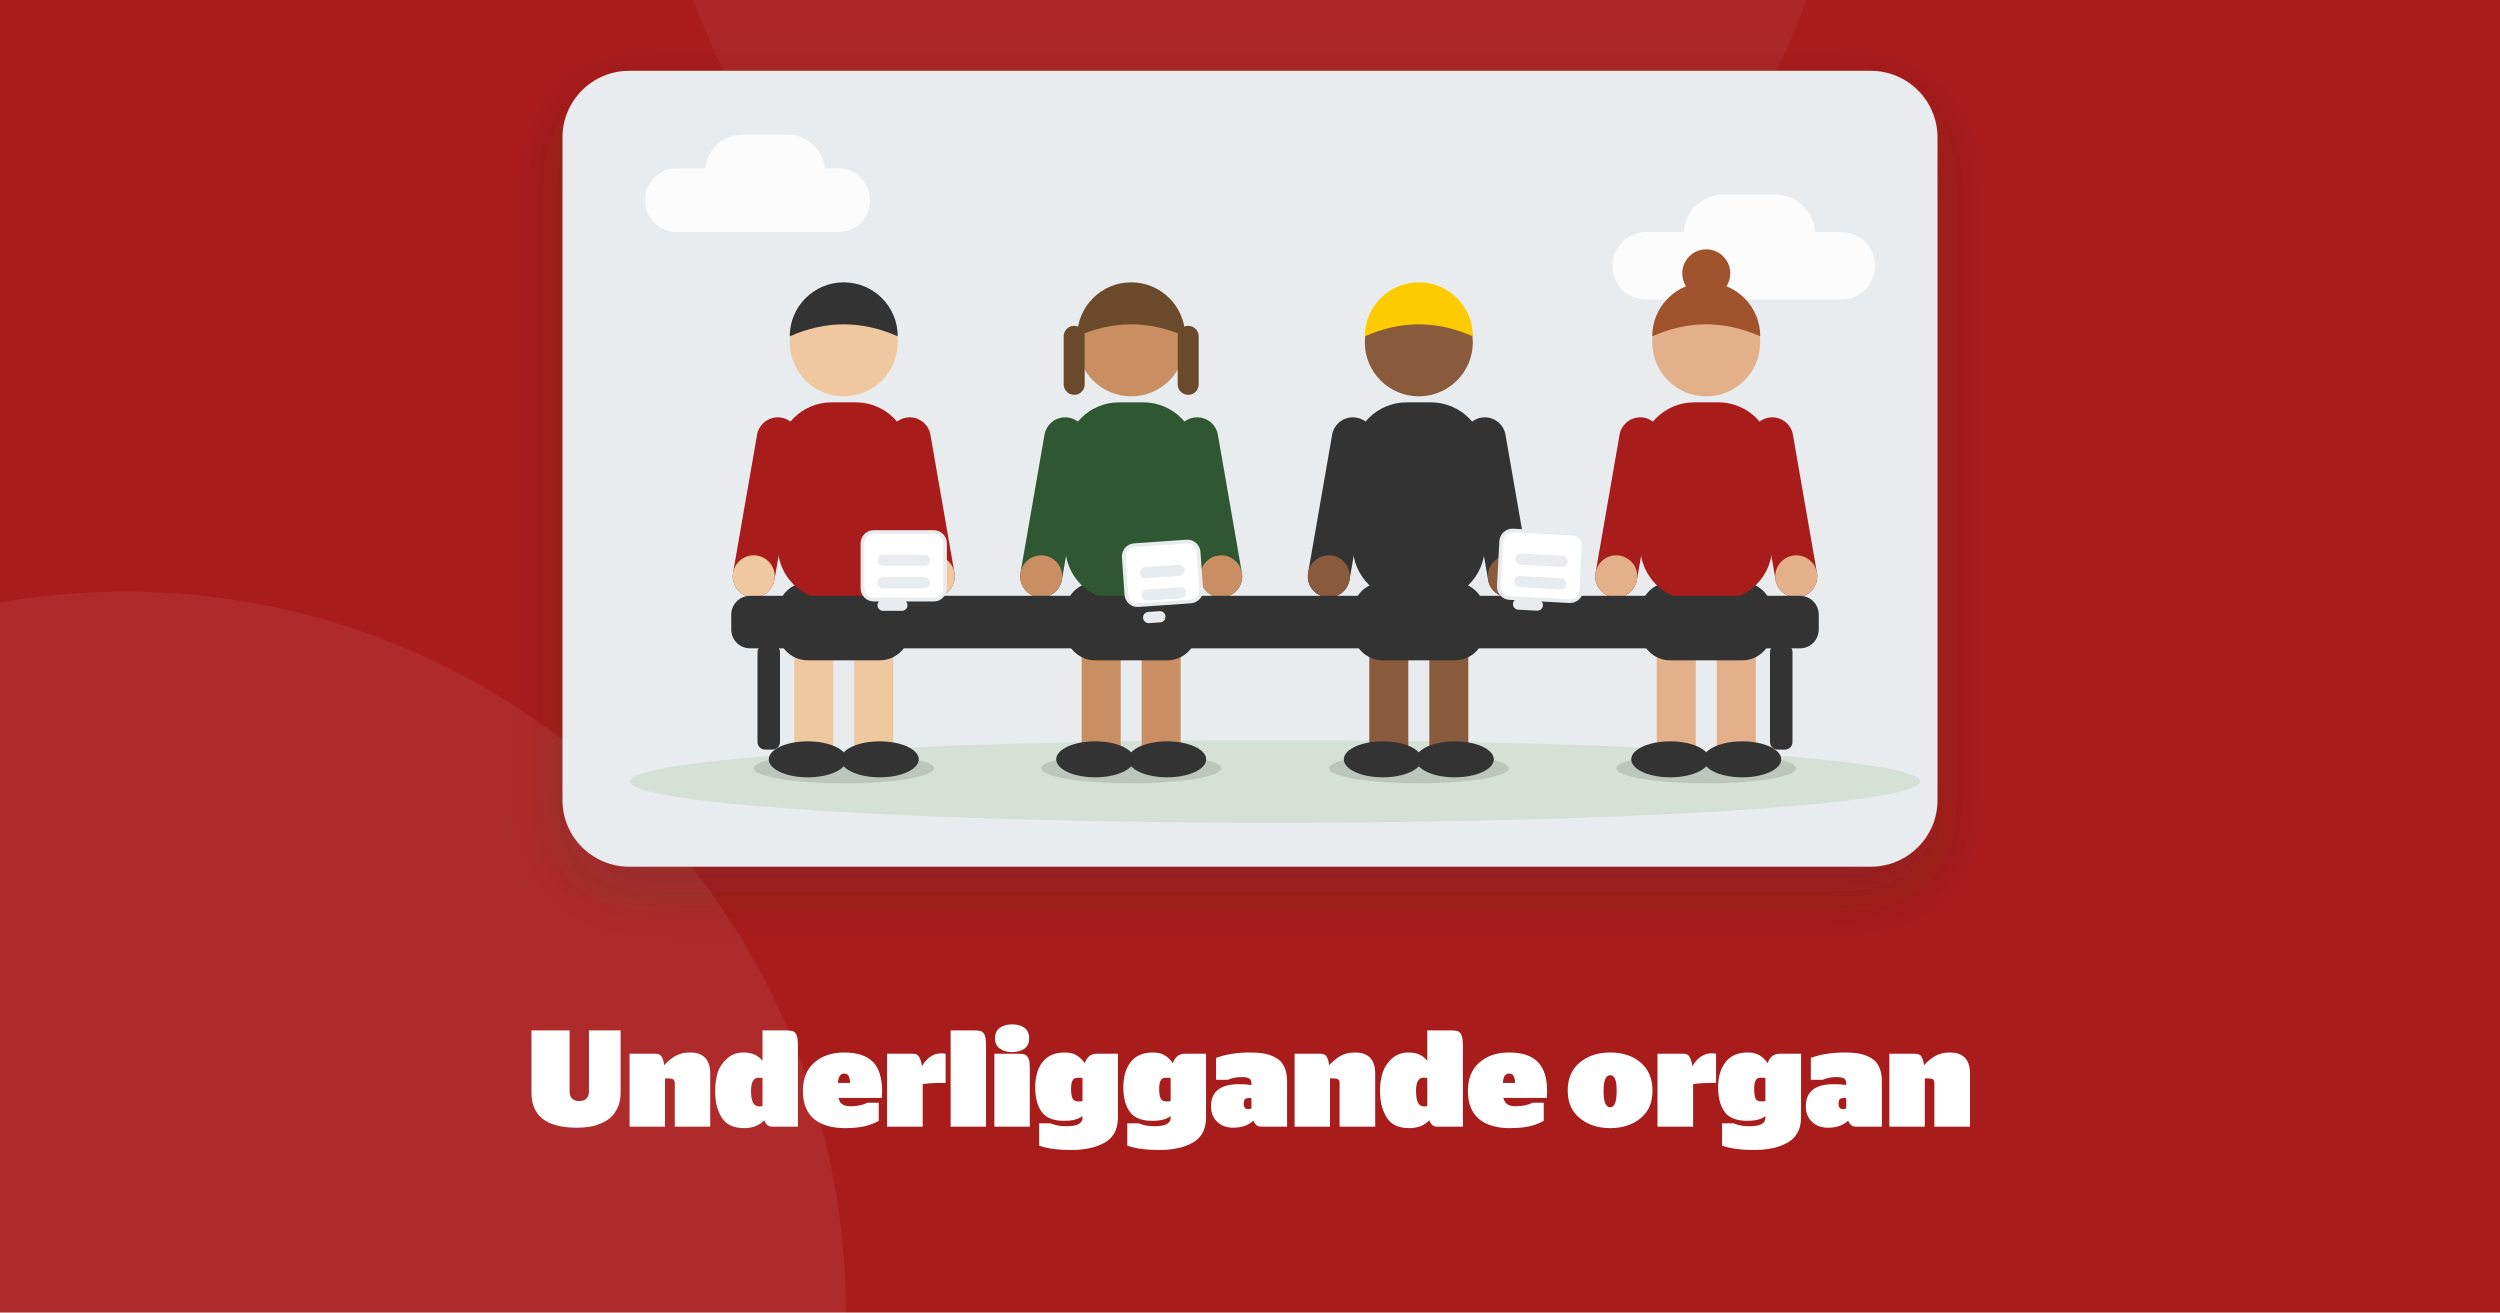
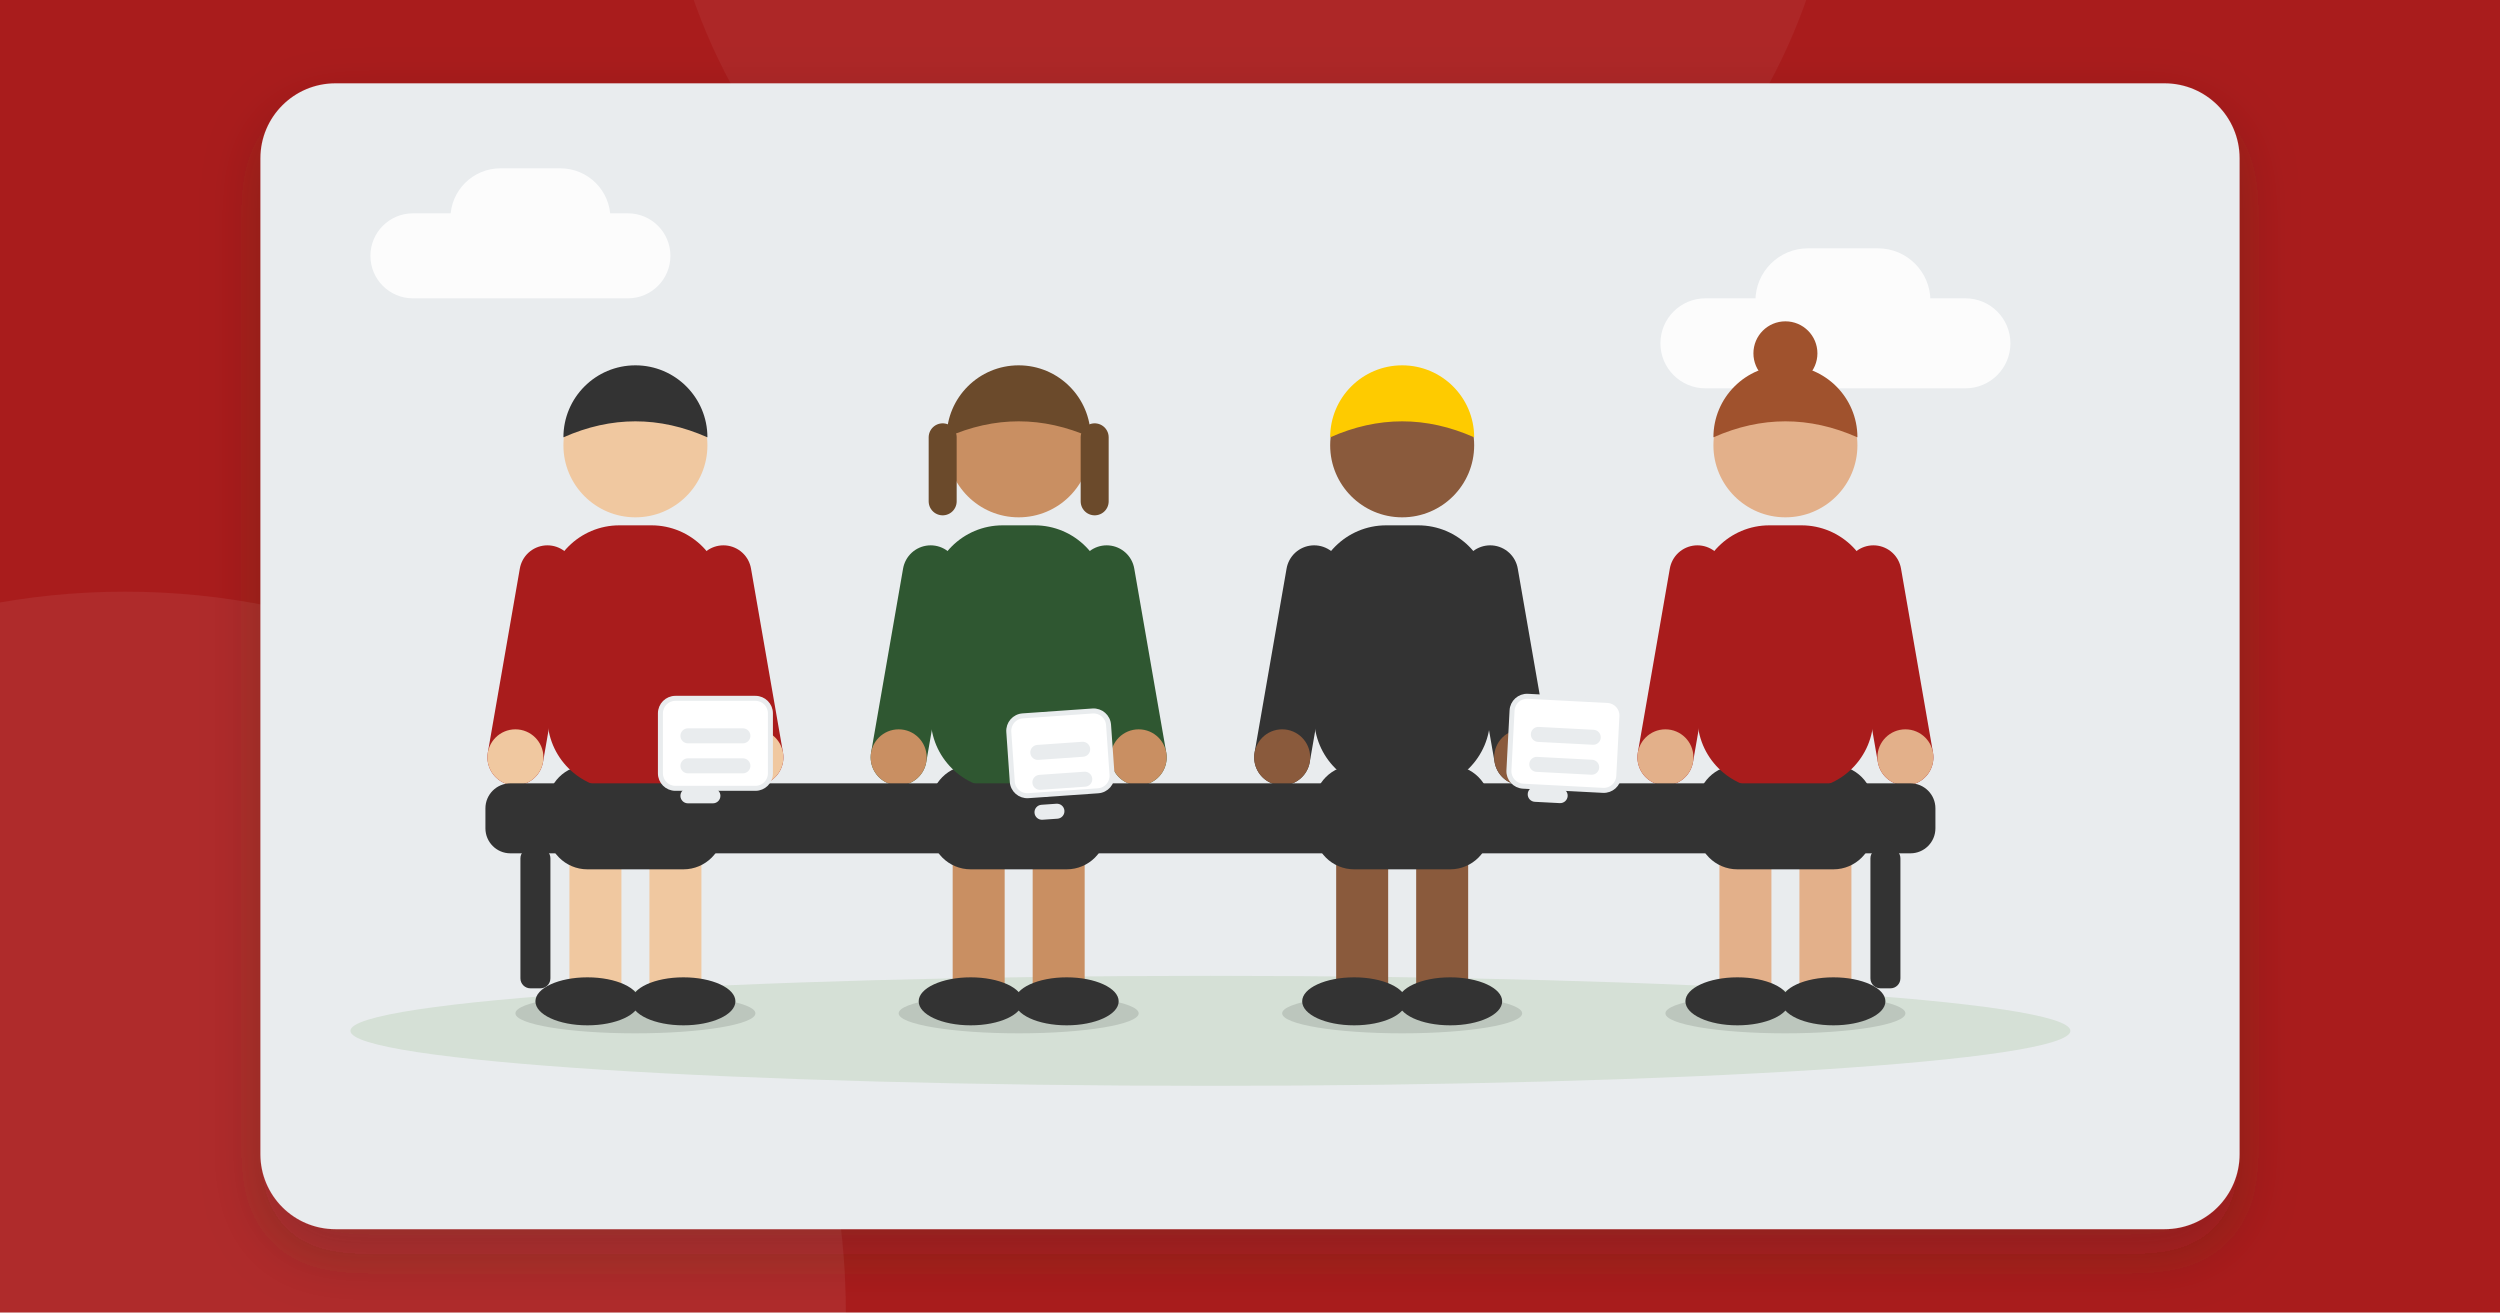
<svg xmlns="http://www.w3.org/2000/svg" viewBox="0 0 1200 630" width="1200" height="630" role="img" aria-label="Underliggande organ">
  <defs>
    <filter id="sh" x="-20%" y="-20%" width="140%" height="160%">
      <feDropShadow dx="0" dy="12" stdDeviation="14" flood-color="#1F3A22" flood-opacity="0.2" />
    </filter>
  </defs>
  <rect width="1200" height="630" fill="#A91C1C" />
  <circle cx="60" cy="630" r="346" fill="#FFFFFF" opacity=".07" />
  <circle cx="600" cy="-94" r="283" fill="#FFFFFF" opacity=".05" />
-   <rect x="270" y="34" width="660" height="382" rx="32" fill="#E9ECEE" filter="url(#sh)" />
+   <rect x="125" y="40" width="950" height="550" rx="36" fill="#E9ECEE" filter="url(#sh)" />
  <clipPath id="pc">
-     <rect x="270" y="34" width="660" height="382" rx="32" />
+     <rect x="125" y="40" width="950" height="550" rx="36" />
  </clipPath>
  <g clip-path="url(#pc)">
-     <g transform="translate(270,34) scale(0.9)">
+     <g transform="translate(125,40) scale(1.2)">
      <g fill="#FFFFFF" opacity=".85">
        <rect x="44" y="52" width="120" height="34" rx="17" />
        <rect x="76" y="34" width="64" height="40" rx="20" />
        <rect x="560" y="86" width="140" height="36" rx="18" />
        <rect x="598" y="66" width="70" height="42" rx="21" />
      </g>
      <ellipse cx="380" cy="379" rx="344" ry="22" fill="#D5E0D6" />
      <g transform="translate(150,372) scale(1.6)">
        <ellipse cx="0" cy="0" rx="30" ry="5" fill="#000" opacity=".12" />
        <path d="M-10,-44 V-6 M10,-44 V-6" stroke="#F0C8A0" stroke-width="13" stroke-linecap="round" fill="none" />
        <ellipse cx="-12" cy="-3" rx="13" ry="6" fill="#333333" />
        <ellipse cx="12" cy="-3" rx="13" ry="6" fill="#333333" />
        <rect x="-22" y="-62" width="44" height="26" rx="10" fill="#333333" />
        <rect x="-22" y="-122" width="44" height="66" rx="18" fill="#A91C1C" />
        <path d="M-22,-110 L-30,-64" stroke="#A91C1C" stroke-width="14" stroke-linecap="round" fill="none" />
        <circle cx="-30" cy="-64" r="7" fill="#F0C8A0" />
        <path d="M22,-110 L30,-64" stroke="#A91C1C" stroke-width="14" stroke-linecap="round" fill="none" />
        <circle cx="30" cy="-64" r="7" fill="#F0C8A0" />
        <circle cx="0" cy="-142" r="18" fill="#F0C8A0" />
        <path d="M-18,-144 A18,18 0 0 1 18,-144 Q0,-152 -18,-144 Z" fill="#333333" />
      </g>
      <g transform="translate(303.3,372) scale(1.6)">
        <ellipse cx="0" cy="0" rx="30" ry="5" fill="#000" opacity=".12" />
        <path d="M-10,-44 V-6 M10,-44 V-6" stroke="#C98F62" stroke-width="13" stroke-linecap="round" fill="none" />
        <ellipse cx="-12" cy="-3" rx="13" ry="6" fill="#333333" />
        <ellipse cx="12" cy="-3" rx="13" ry="6" fill="#333333" />
        <rect x="-22" y="-62" width="44" height="26" rx="10" fill="#333333" />
        <rect x="-22" y="-122" width="44" height="66" rx="18" fill="#2F5731" />
        <path d="M-22,-110 L-30,-64" stroke="#2F5731" stroke-width="14" stroke-linecap="round" fill="none" />
        <circle cx="-30" cy="-64" r="7" fill="#C98F62" />
        <path d="M22,-110 L30,-64" stroke="#2F5731" stroke-width="14" stroke-linecap="round" fill="none" />
        <circle cx="30" cy="-64" r="7" fill="#C98F62" />
        <circle cx="0" cy="-142" r="18" fill="#C98F62" />
        <path d="M-18,-144 A18,18 0 0 1 18,-144 Q0,-152 -18,-144 Z" fill="#6B4A2B" />
        <path d="M-19,-144 V-128 M19,-144 V-128" stroke="#6B4A2B" stroke-width="7" stroke-linecap="round" />
      </g>
      <g transform="translate(456.7,372) scale(1.6)">
        <ellipse cx="0" cy="0" rx="30" ry="5" fill="#000" opacity=".12" />
        <path d="M-10,-44 V-6 M10,-44 V-6" stroke="#8A5A3C" stroke-width="13" stroke-linecap="round" fill="none" />
        <ellipse cx="-12" cy="-3" rx="13" ry="6" fill="#333333" />
        <ellipse cx="12" cy="-3" rx="13" ry="6" fill="#333333" />
        <rect x="-22" y="-62" width="44" height="26" rx="10" fill="#333333" />
        <rect x="-22" y="-122" width="44" height="66" rx="18" fill="#333333" />
        <path d="M-22,-110 L-30,-64" stroke="#333333" stroke-width="14" stroke-linecap="round" fill="none" />
        <circle cx="-30" cy="-64" r="7" fill="#8A5A3C" />
        <path d="M22,-110 L30,-64" stroke="#333333" stroke-width="14" stroke-linecap="round" fill="none" />
        <circle cx="30" cy="-64" r="7" fill="#8A5A3C" />
        <circle cx="0" cy="-142" r="18" fill="#8A5A3C" />
        <path d="M-18,-144 A18,18 0 0 1 18,-144 Q0,-152 -18,-144 Z" fill="#FECB00" />
      </g>
      <g transform="translate(610,372) scale(1.6)">
        <ellipse cx="0" cy="0" rx="30" ry="5" fill="#000" opacity=".12" />
        <path d="M-10,-44 V-6 M10,-44 V-6" stroke="#E3B08A" stroke-width="13" stroke-linecap="round" fill="none" />
        <ellipse cx="-12" cy="-3" rx="13" ry="6" fill="#333333" />
        <ellipse cx="12" cy="-3" rx="13" ry="6" fill="#333333" />
        <rect x="-22" y="-62" width="44" height="26" rx="10" fill="#333333" />
        <rect x="-22" y="-122" width="44" height="66" rx="18" fill="#A91C1C" />
        <path d="M-22,-110 L-30,-64" stroke="#A91C1C" stroke-width="14" stroke-linecap="round" fill="none" />
        <circle cx="-30" cy="-64" r="7" fill="#E3B08A" />
        <path d="M22,-110 L30,-64" stroke="#A91C1C" stroke-width="14" stroke-linecap="round" fill="none" />
        <circle cx="30" cy="-64" r="7" fill="#E3B08A" />
        <circle cx="0" cy="-142" r="18" fill="#E3B08A" />
        <path d="M-18,-144 A18,18 0 0 1 18,-144 Q0,-152 -18,-144 Z" fill="#A0522D" />
        <circle cx="0" cy="-165" r="8" fill="#A0522D" />
      </g>
      <rect x="90" y="280" width="580" height="28" rx="10" fill="#333333" />
      <rect x="104" y="306" width="12" height="56" rx="4" fill="#333333" />
      <rect x="644" y="306" width="12" height="56" rx="4" fill="#333333" />
      <g transform="rotate(0 182 264)">
        <rect x="160" y="246" width="44" height="36" rx="6" fill="#FFFFFF" stroke="#E9ECEE" stroke-width="2" />
        <rect x="168" y="258" width="28" height="6" rx="3" fill="#E9ECEE" />
        <rect x="168" y="270" width="28" height="6" rx="3" fill="#E9ECEE" />
        <rect x="168" y="282" width="16" height="6" rx="3" fill="#E9ECEE" />
      </g>
      <g transform="rotate(-4 320 268)">
        <rect x="300" y="252" width="40" height="32" rx="6" fill="#FFFFFF" stroke="#E9ECEE" stroke-width="2" />
        <rect x="308" y="264" width="24" height="6" rx="3" fill="#E9ECEE" />
        <rect x="308" y="276" width="24" height="6" rx="3" fill="#E9ECEE" />
        <rect x="308" y="288" width="12" height="6" rx="3" fill="#E9ECEE" />
      </g>
      <g transform="rotate(3 522 264)">
        <rect x="500" y="246" width="44" height="36" rx="6" fill="#FFFFFF" stroke="#E9ECEE" stroke-width="2" />
        <rect x="508" y="258" width="28" height="6" rx="3" fill="#E9ECEE" />
        <rect x="508" y="270" width="28" height="6" rx="3" fill="#E9ECEE" />
        <rect x="508" y="282" width="16" height="6" rx="3" fill="#E9ECEE" />
      </g>
    </g>
  </g>
-   <path d="M282.7 523.7V494.6H297.9V524.5Q297.9 529.1 296.1 532.4Q294.4 535.8 291.4 537.7Q288.4 539.6 284.8 540.5Q281.2 541.3 276.9 541.3Q255.1 541.3 255.1 524.5V494.6H273.4V523.7Q273.4 528.5 278.1 528.5Q282.7 528.5 282.7 523.7ZM319.2 540.8H302.2V505.8H314.4Q316.4 505.8 317.3 506.8Q318.4 508.1 318.8 511.3Q321.7 508.2 324.5 506.7Q327.4 505.2 331.2 505.2Q340.9 505.2 340.9 515.4V540.8H323.9V520Q323.9 518.4 323 518Q322.1 517.6 320.2 517.6Q319.4 517.6 319.2 517.7ZM383 540.8H370.6Q367.9 540.8 366.9 537.7Q363.3 541.5 357.2 541.5Q353.2 541.5 350.4 540.1Q347.6 538.6 346.1 535.9Q344.6 533.2 343.9 530.2Q343.3 527.2 343.3 523.5Q343.3 518.8 344.5 514.8Q345.8 510.9 349.1 508Q352.3 505.2 357 505.2Q362.8 505.2 366 509.2V494.6H377.4Q379.3 494.6 380.3 494.9Q382.3 495.4 382.8 498.6Q383 500.2 383 502.7ZM364.4 531.1Q365.2 531.1 366 530.9V517.5Q365.8 517.5 365.5 517.4Q365.2 517.4 365.1 517.3H364.4Q363.5 517.3 362.9 517.5Q360.5 518.5 360.5 523.6Q360.5 529.7 362.9 530.7Q363.5 531.1 364.4 531.1ZM423.2 527H402.5Q403 529.3 404.4 530.1Q405.6 531 408.2 531Q413.2 531 416.4 529.3H421.8V538Q420.4 538.8 418.8 539.4Q414 541.5 405.6 541.5Q396.1 541.5 390.7 537.1Q385.4 532.6 385.4 523.6Q385.4 514.8 390.9 510Q396.4 505.2 405.2 505.2Q414.5 505.2 419 509.7Q423.4 514.2 423.4 523.7Q423.4 525.3 423.3 525.8Q423.3 526 423.3 526.5Q423.3 526.9 423.2 527ZM405.2 515.3Q404 515.3 403.4 516.1Q402.7 516.9 402.5 517.7Q402.3 518.5 402.2 519.8H408.1Q408 518.8 407.9 518.2Q407.8 517.7 407.5 516.9Q407.3 516.1 406.7 515.7Q406.1 515.3 405.2 515.3ZM453.9 519.8H452.6Q446.4 519.8 442.9 520.4V540.8H425.8V505.8H438Q439 505.8 439.7 506Q440.5 506.4 440.9 506.9Q442.1 508.5 442.5 511.8Q446.2 505.6 451.8 505.6Q453 505.6 453.9 505.8ZM473.3 540.8H456.3V494.6H467.7Q469.6 494.6 470.6 494.9Q472.6 495.4 473.1 498.6Q473.3 500.2 473.3 502.7ZM494.3 540.8H477.3V505.8H488.8Q490.6 505.8 491.6 506.1Q493.5 506.6 494.1 509.4Q494.3 510.9 494.3 513.1ZM485.8 491.7Q489.4 491.7 491.7 493.3Q494 495 494 498.4Q494 501.7 491.7 503.4Q489.3 505 485.8 505Q482.3 505 480 503.4Q477.6 501.7 477.6 498.4Q477.6 495 480 493.3Q482.3 491.7 485.8 491.7ZM536.6 505.8V536.4Q536.6 541 534.7 544.2Q532.7 547.4 529.2 549Q525.8 550.7 522.1 551.3Q518.5 552 514.2 552Q504.6 552 498.8 549.9V539.2H504.2Q505.8 539.8 507.5 540.2Q509.2 540.6 511.9 540.6Q519.6 540.6 519.6 536.6V535.7Q516.8 538 510.8 538Q503.2 538 500.1 533.8Q496.9 529.5 496.9 521.9Q496.9 514.4 500.4 509.8Q504 505.2 511.1 505.2Q514.3 505.2 516.5 506.4Q518.7 507.6 520.7 510.3Q522.2 505.8 526.5 505.8ZM518 528.7Q518.9 528.7 519.6 528.5V517.5Q519.5 517.5 519.2 517.4Q518.9 517.4 518.8 517.3H518Q517 517.3 516.5 517.4Q514.1 517.7 514.1 522.7Q514.1 526.8 515.3 527.9Q515.9 528.7 518 528.7ZM578.9 505.8V536.4Q578.9 541 577 544.2Q575 547.4 571.5 549Q568.1 550.7 564.4 551.3Q560.8 552 556.5 552Q546.9 552 541.1 549.9V539.2H546.5Q548.1 539.8 549.8 540.2Q551.6 540.6 554.2 540.6Q561.9 540.6 561.9 536.6V535.7Q559.1 538 553.1 538Q545.5 538 542.4 533.8Q539.2 529.5 539.2 521.9Q539.2 514.4 542.7 509.8Q546.3 505.2 553.4 505.2Q556.6 505.2 558.8 506.4Q561 507.6 563 510.3Q564.5 505.8 568.8 505.8ZM560.3 528.7Q561.2 528.7 561.9 528.5V517.5Q561.8 517.5 561.5 517.4Q561.2 517.4 561.1 517.3H560.3Q559.3 517.3 558.8 517.4Q556.4 517.7 556.4 522.7Q556.4 526.8 557.6 527.9Q558.2 528.7 560.3 528.7ZM617.8 540.8H605.5Q603.8 540.8 603 540Q602.1 539.2 601.6 537.9Q598.1 541.3 591.9 541.3Q587.2 541.3 584.3 538.5Q581.3 535.7 581.3 531.1Q581.3 520.4 594.7 520.4Q597 520.4 598 520.5Q598.5 520.6 599.4 520.7Q600.3 520.8 600.7 520.8V520.4Q600.7 518.2 599.5 517.6Q598.4 517 595.9 517Q592.3 517 589.4 518.3H583.7V507.8Q590.6 505.2 600 505.2Q604.2 505.2 607.2 505.8Q610.2 506.4 612.7 507.9Q615.2 509.3 616.5 512.2Q617.8 515 617.8 519.2ZM599.1 532.4Q599.9 532.4 600.7 532V527.2Q600.2 527 599.9 527Q598.2 527 597.6 527.6Q597 528.2 597 529.9Q597 532.4 599.1 532.4ZM638.4 540.8H621.4V505.8H633.6Q635.6 505.8 636.5 506.8Q637.6 508.1 638 511.3Q640.9 508.2 643.7 506.7Q646.6 505.2 650.4 505.2Q660.1 505.2 660.1 515.4V540.8H643V520Q643 518.4 642.2 518Q641.2 517.6 639.3 517.6Q638.6 517.6 638.4 517.7ZM702.2 540.8H689.8Q687.1 540.8 686.1 537.7Q682.5 541.5 676.4 541.5Q672.4 541.5 669.6 540.1Q666.8 538.6 665.3 535.9Q663.8 533.2 663.1 530.2Q662.4 527.2 662.4 523.5Q662.4 518.8 663.7 514.8Q665 510.9 668.2 508Q671.5 505.2 676.2 505.2Q682 505.2 685.1 509.2V494.6H696.6Q698.5 494.6 699.5 494.9Q701.4 495.4 702 498.6Q702.2 500.2 702.2 502.7ZM683.6 531.1Q684.4 531.1 685.1 530.9V517.5Q685 517.5 684.7 517.4Q684.4 517.4 684.3 517.3H683.6Q682.7 517.3 682 517.5Q679.7 518.5 679.7 523.6Q679.7 529.7 682 530.7Q682.7 531.1 683.6 531.1ZM742.4 527H721.6Q722.2 529.3 723.6 530.1Q724.8 531 727.4 531Q732.4 531 735.6 529.3H741V538Q739.6 538.8 738 539.4Q733.2 541.5 724.7 541.5Q715.2 541.5 709.9 537.1Q704.6 532.6 704.6 523.6Q704.6 514.8 710.1 510Q715.6 505.2 724.3 505.2Q733.7 505.2 738.1 509.7Q742.6 514.2 742.6 523.7Q742.6 525.3 742.5 525.8Q742.5 526 742.5 526.5Q742.4 526.9 742.4 527ZM724.3 515.3Q723.2 515.3 722.5 516.1Q721.8 516.9 721.7 517.7Q721.5 518.5 721.4 519.8H727.2Q727.2 518.8 727.1 518.2Q727 517.7 726.7 516.9Q726.5 516.1 725.9 515.7Q725.3 515.3 724.3 515.3ZM772.9 541.5Q764.1 541.5 758.3 536.7Q752.5 532 752.5 523.5Q752.5 514.8 758.3 510Q764.1 505.2 772.9 505.2Q781.8 505.2 787.5 510Q793.2 514.9 793.2 523.5Q793.2 532.2 787.4 536.8Q781.6 541.5 772.9 541.5ZM772.9 531.5Q776 531.5 776 523.7Q776 519.4 775.2 517.8Q774.4 516.1 772.9 516.1Q769.7 516.1 769.7 523.7Q769.7 531.5 772.9 531.5ZM823.7 519.8H822.4Q816.1 519.8 812.7 520.4V540.8H795.6V505.8H807.8Q808.8 505.8 809.5 506Q810.3 506.4 810.7 506.9Q811.9 508.5 812.3 511.8Q816 505.6 821.6 505.6Q822.8 505.6 823.7 505.8ZM864.5 505.8V536.4Q864.5 541 862.5 544.2Q860.5 547.4 857 549Q853.6 550.7 849.9 551.3Q846.3 552 842 552Q832.5 552 826.6 549.9V539.2H832.1Q833.6 539.8 835.3 540.2Q837.1 540.6 839.7 540.6Q847.4 540.6 847.4 536.6V535.7Q844.6 538 838.7 538Q831.1 538 827.9 533.8Q824.7 529.5 824.7 521.9Q824.7 514.4 828.3 509.8Q831.8 505.2 838.9 505.2Q842.1 505.2 844.3 506.4Q846.5 507.6 848.5 510.3Q850 505.8 854.3 505.8ZM845.9 528.7Q846.7 528.7 847.4 528.5V517.5Q847.3 517.5 847 517.4Q846.7 517.4 846.6 517.3H845.9Q844.8 517.3 844.3 517.4Q842 517.7 842 522.7Q842 526.8 843.1 527.9Q843.7 528.7 845.9 528.7ZM903.3 540.8H891.1Q889.3 540.8 888.5 540Q887.6 539.2 887.1 537.9Q883.6 541.3 877.5 541.3Q872.7 541.3 869.8 538.5Q866.8 535.7 866.8 531.1Q866.8 520.4 880.2 520.4Q882.5 520.4 883.5 520.5Q884 520.6 884.9 520.7Q885.8 520.8 886.2 520.8V520.4Q886.2 518.2 885.1 517.6Q883.9 517 881.4 517Q877.8 517 874.9 518.3H869.2V507.8Q876.1 505.2 885.5 505.2Q889.7 505.2 892.7 505.8Q895.7 506.4 898.2 507.9Q900.7 509.3 902 512.2Q903.3 515 903.3 519.2ZM884.7 532.4Q885.5 532.4 886.2 532V527.2Q885.7 527 885.4 527Q883.7 527 883.1 527.6Q882.5 528.2 882.5 529.9Q882.5 532.4 884.7 532.4ZM923.9 540.8H906.9V505.8H919.1Q921.1 505.8 922 506.8Q923.1 508.1 923.5 511.3Q926.4 508.2 929.2 506.7Q932.1 505.2 935.9 505.2Q945.6 505.2 945.6 515.4V540.8H928.5V520Q928.5 518.4 927.7 518Q926.8 517.6 924.9 517.6Q924.1 517.6 923.9 517.7Z" fill="#FFFFFF" />
</svg>
